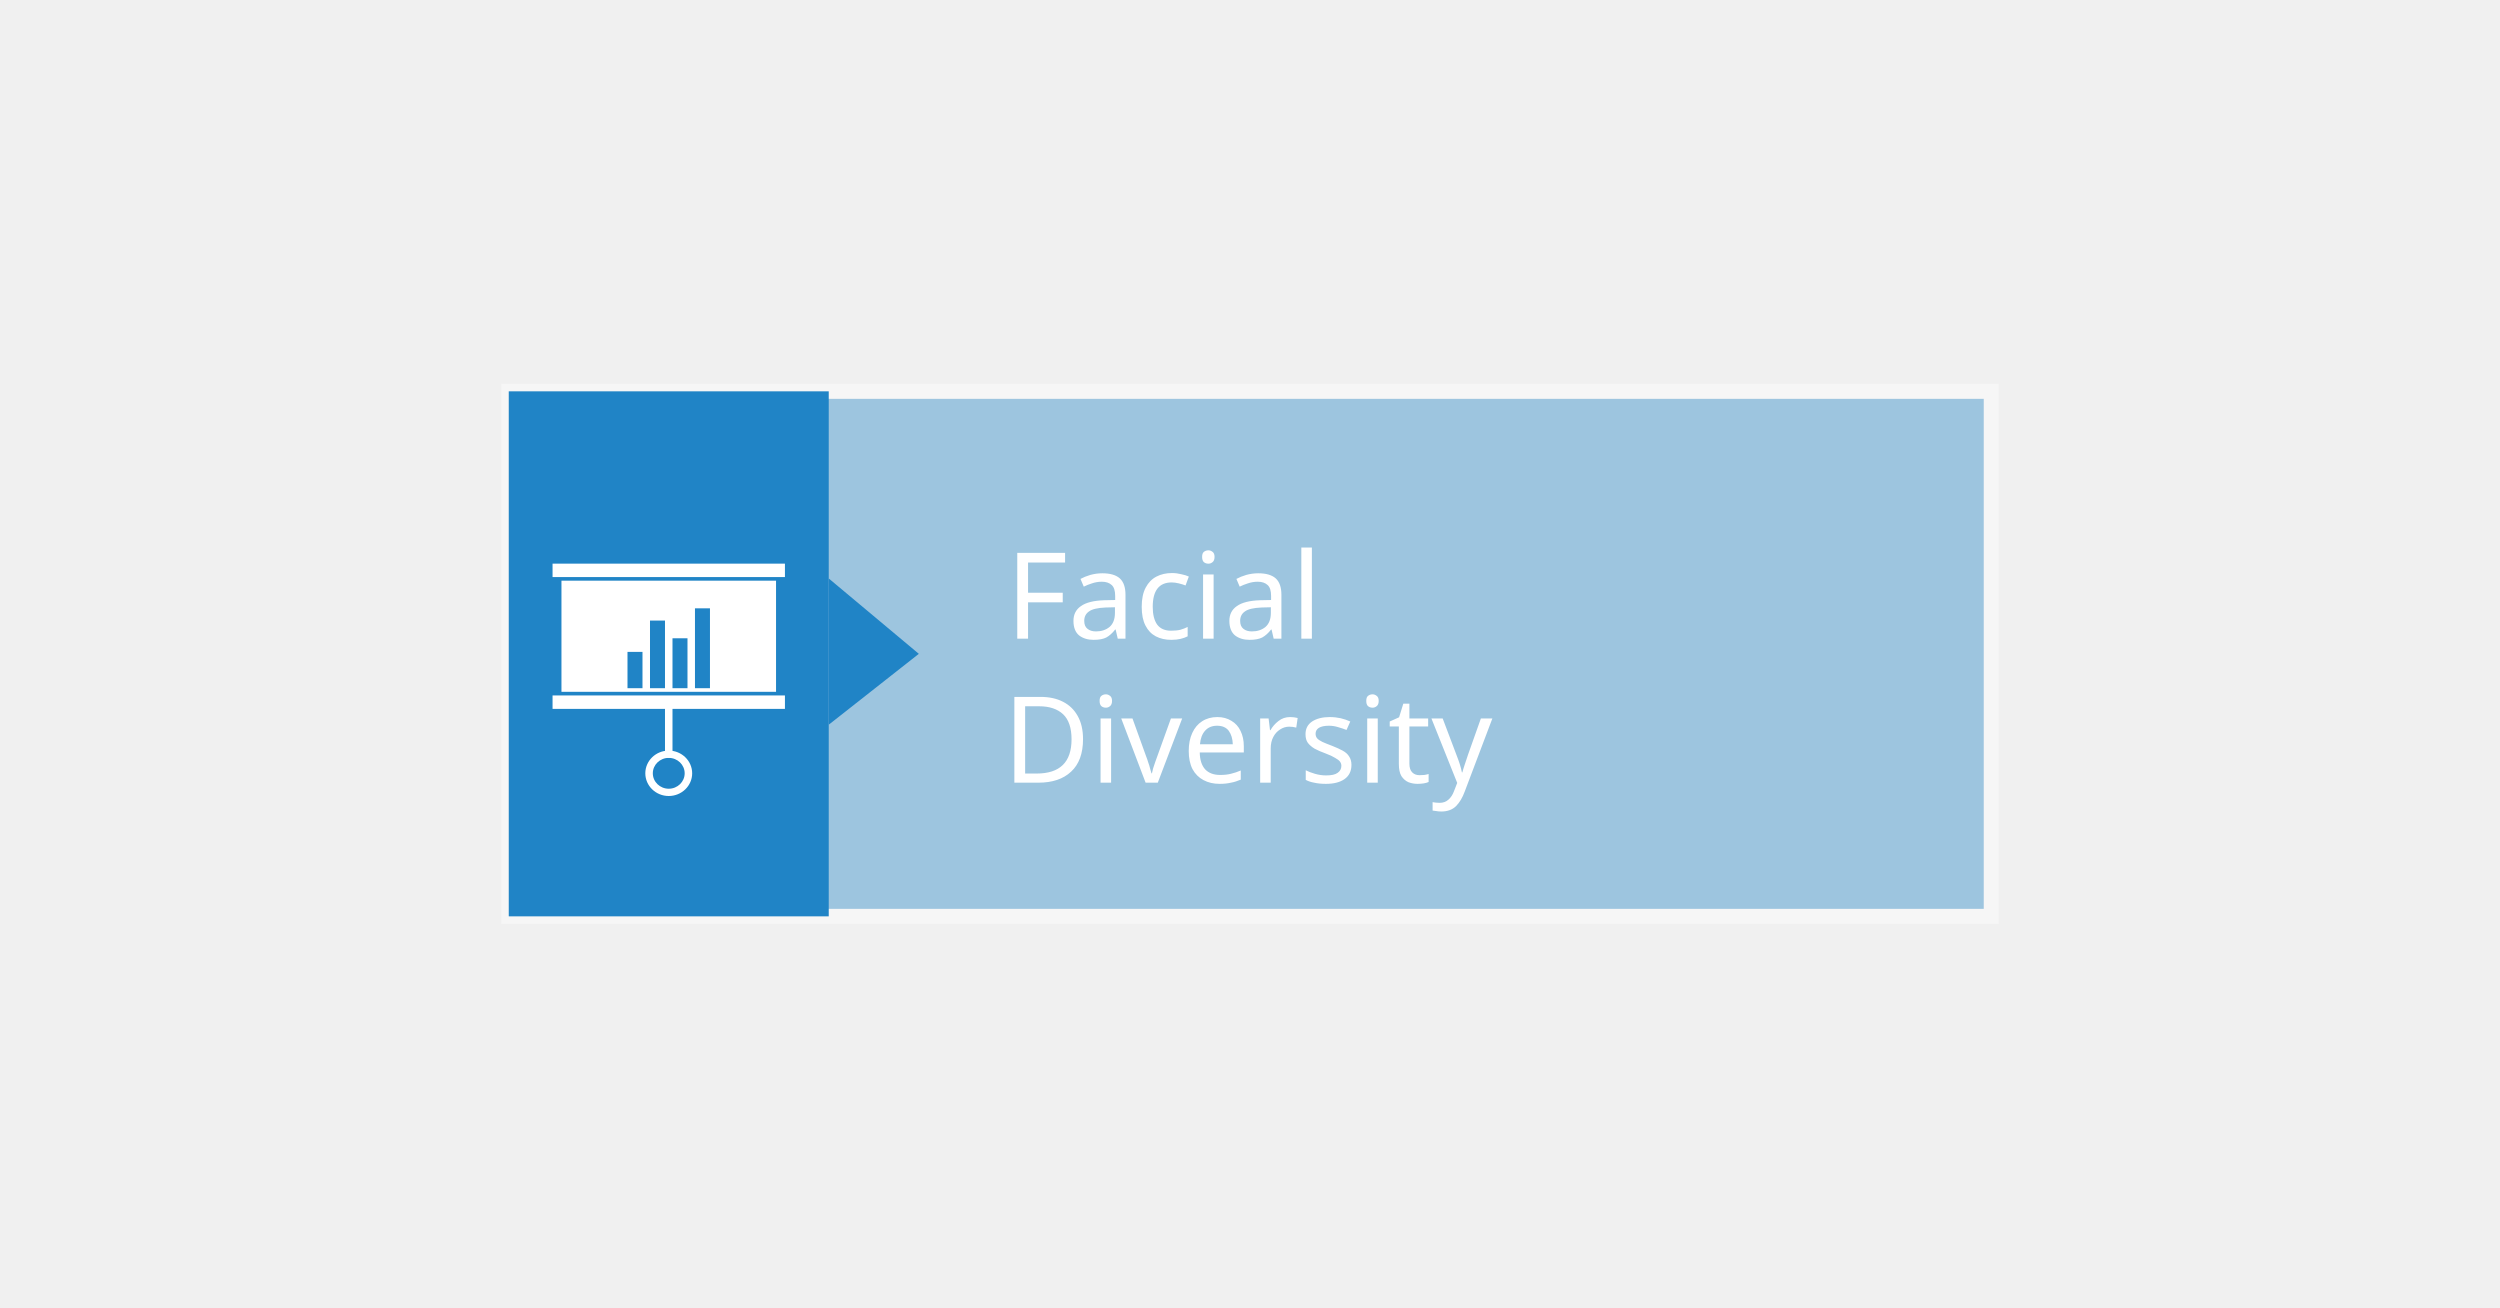
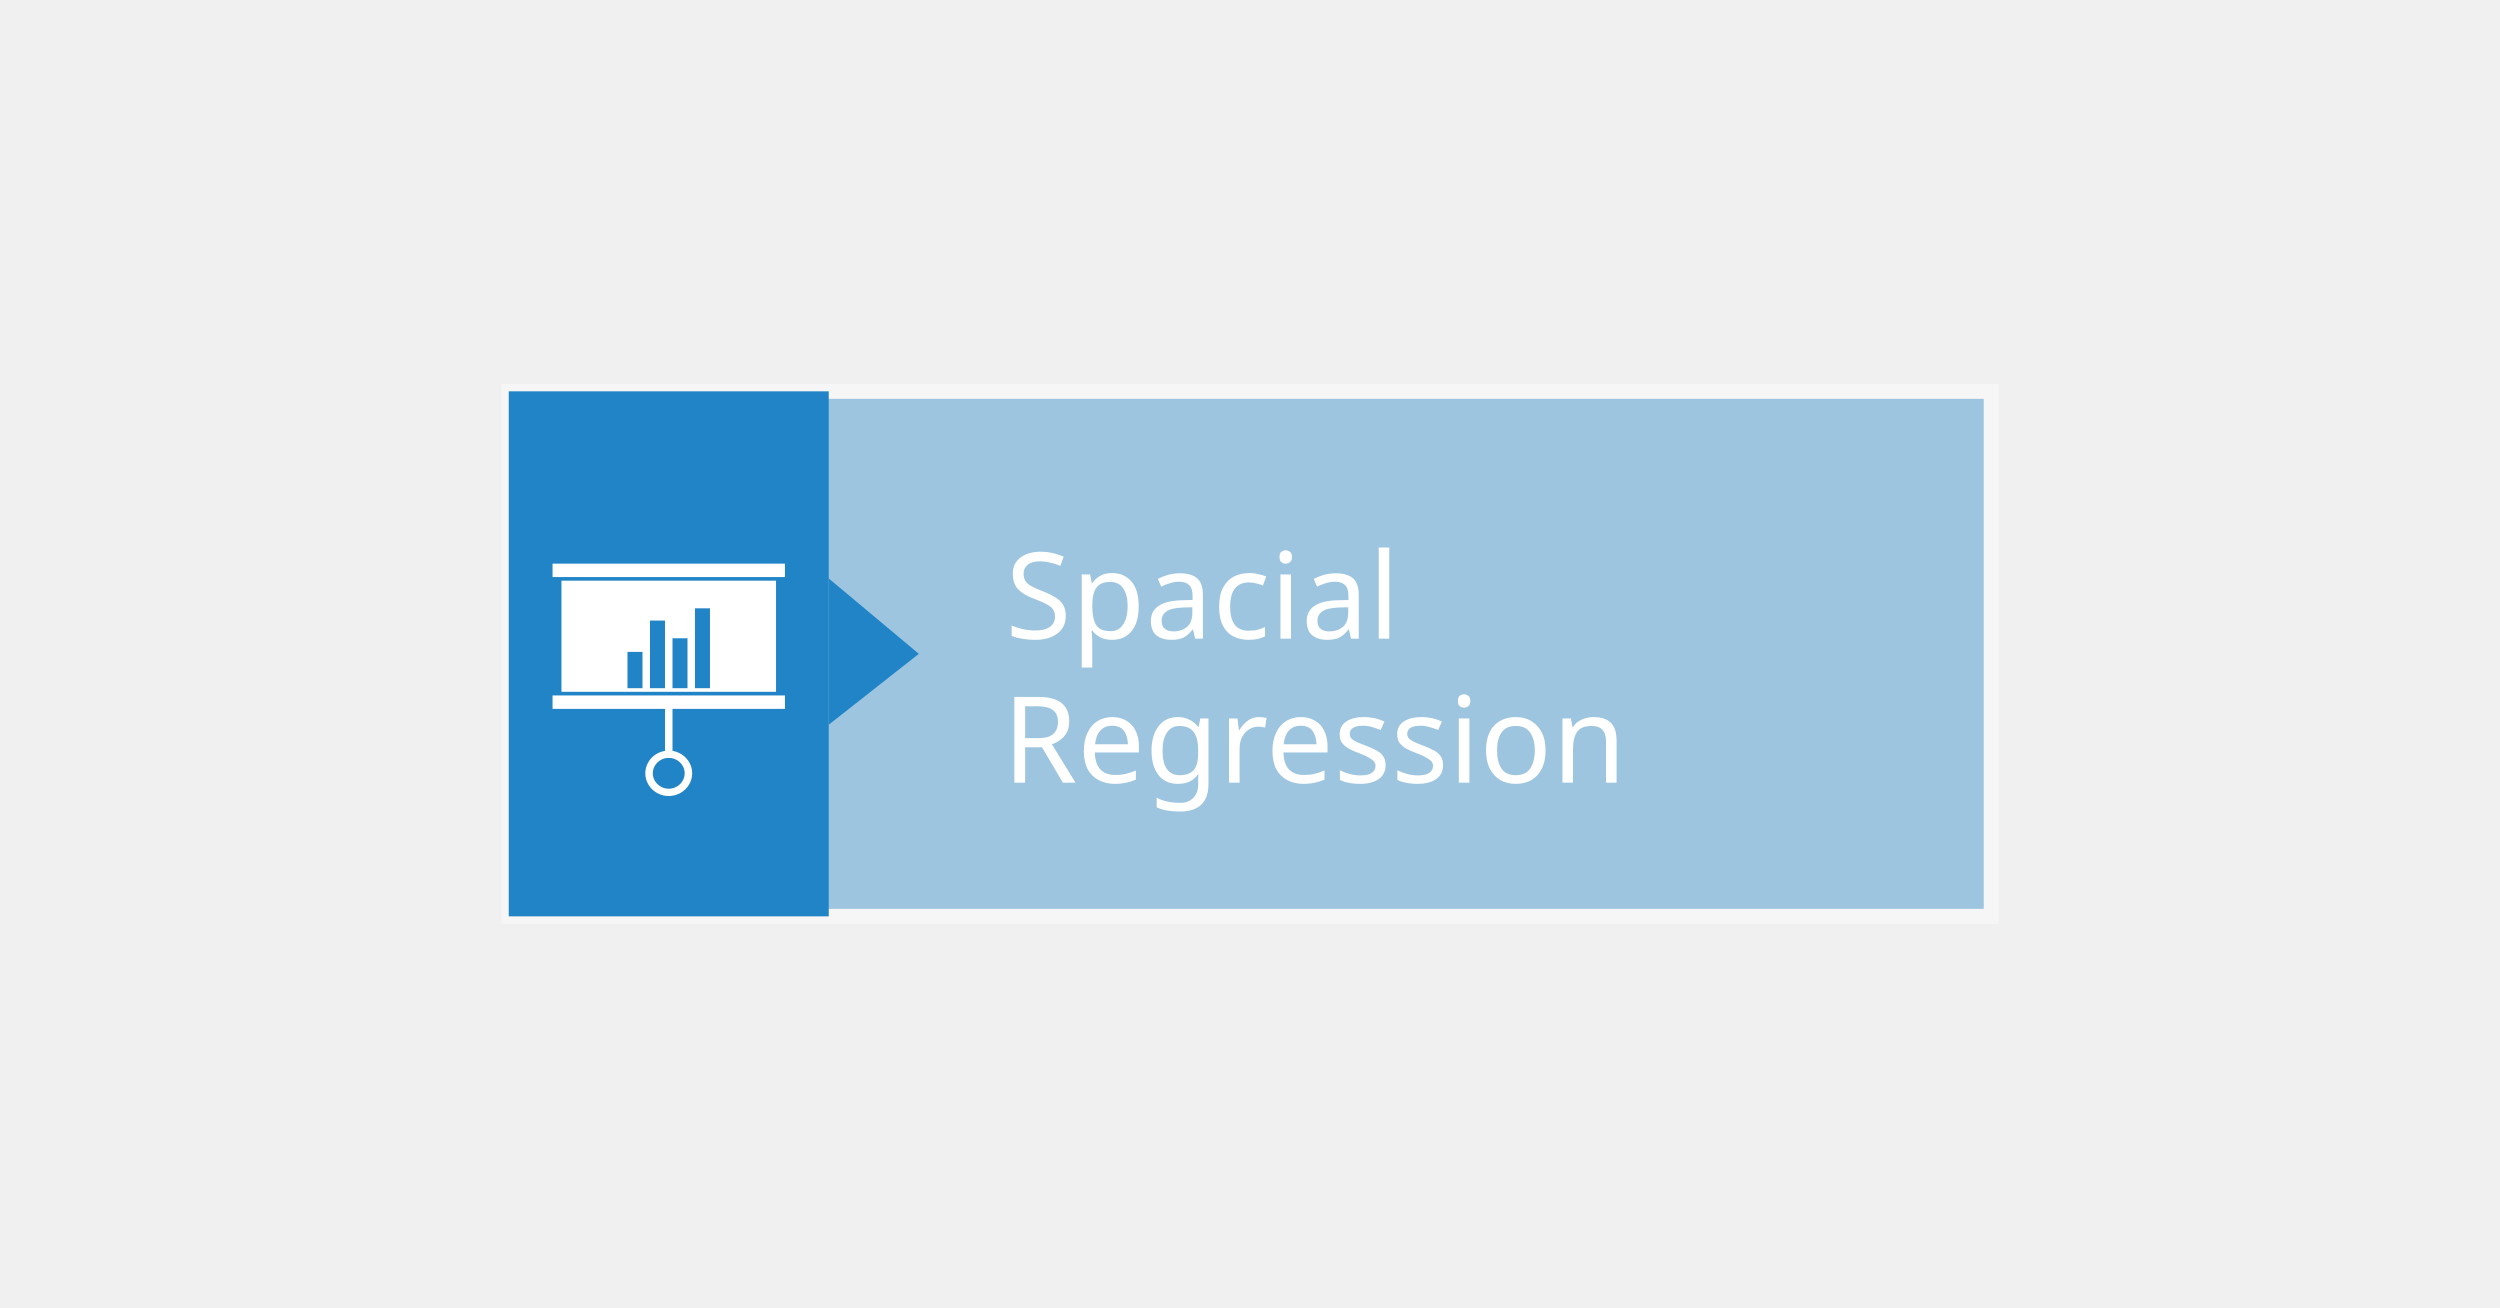
<svg xmlns="http://www.w3.org/2000/svg" version="1.1" id="Layer_1" x="0px" y="0px" width="166.667px" height="87.18px" viewBox="0 0 166.667 87.18" enable-background="new 0 0 166.667 87.18" xml:space="preserve">
  <g>
    <rect x="33.917" y="26.089" opacity="0.4" fill="#2084C6" stroke="#FFFFFF" stroke-miterlimit="10" enable-background="new    " width="98.833" height="35.001" />
    <g>
      <rect x="33.917" y="26.089" fill="#2084C6" width="21.332" height="35.001" />
      <polyline fill="#2084C6" points="55.249,48.314 61.255,43.589 55.249,38.564 55.249,48.314   " />
    </g>
    <g>
      <g>
        <g>
          <path fill="#FFFFFF" d="M44.583,53.067c-0.861,0-1.562-0.679-1.562-1.513s0.7-1.514,1.562-1.514      c0.861,0,1.562,0.679,1.562,1.514S45.443,53.067,44.583,53.067z M44.583,50.525c-0.586,0-1.062,0.461-1.062,1.029      c0,0.566,0.477,1.028,1.062,1.028c0.584,0,1.062-0.461,1.062-1.028C45.645,50.986,45.167,50.525,44.583,50.525z" />
        </g>
      </g>
      <g>
        <g>
          <path fill="#FFFFFF" d="M44.583,50.525c-0.139,0-0.25-0.106-0.25-0.241V46.81c0-0.133,0.111-0.242,0.25-0.242      c0.138,0,0.25,0.109,0.25,0.242v3.474C44.833,50.418,44.721,50.525,44.583,50.525z" />
        </g>
      </g>
      <g>
        <path fill="#FFFFFF" d="M37.431,38.712v7.409h14.305v-7.409H37.431z M42.833,45.88h-1v-2.421h1V45.88z M44.333,42.309v3.571h-1     v-2.663v-1.846h1V42.309z M45.833,45.88h-1v-3.328h1V45.88z M47.331,45.88h-1v-3.571v-1.754h1V45.88z" />
      </g>
      <g>
        <rect x="36.837" y="37.576" fill="#FFFFFF" width="15.492" height="0.895" />
      </g>
      <g>
        <rect x="36.837" y="46.363" fill="#FFFFFF" width="15.492" height="0.896" />
      </g>
    </g>
    <polygon fill="none" points="149.255,58.939 66.589,58.939 67.255,25.938 149.255,25.938  " />
-     <text transform="matrix(1 0 0 1 67.0366 42.5784)" fill="#FFFFFF" font-family="'KozGoPr6N-Bold-83pv-RKSJ-H'" font-size="8">Facial</text>
-     <text transform="matrix(1 0 0 1 66.8428 52.179)" fill="#FFFFFF" font-family="'KozGoPr6N-Bold-83pv-RKSJ-H'" font-size="8">Diversity</text>
+     <text transform="matrix(1 0 0 1 67.0366 42.5784)" fill="#FFFFFF" font-family="'KozGoPr6N-Bold-83pv-RKSJ-H'" font-size="8">Spacial</text>
+     <text transform="matrix(1 0 0 1 66.8428 52.179)" fill="#FFFFFF" font-family="'KozGoPr6N-Bold-83pv-RKSJ-H'" font-size="8">Regression</text>
  </g>
</svg>
